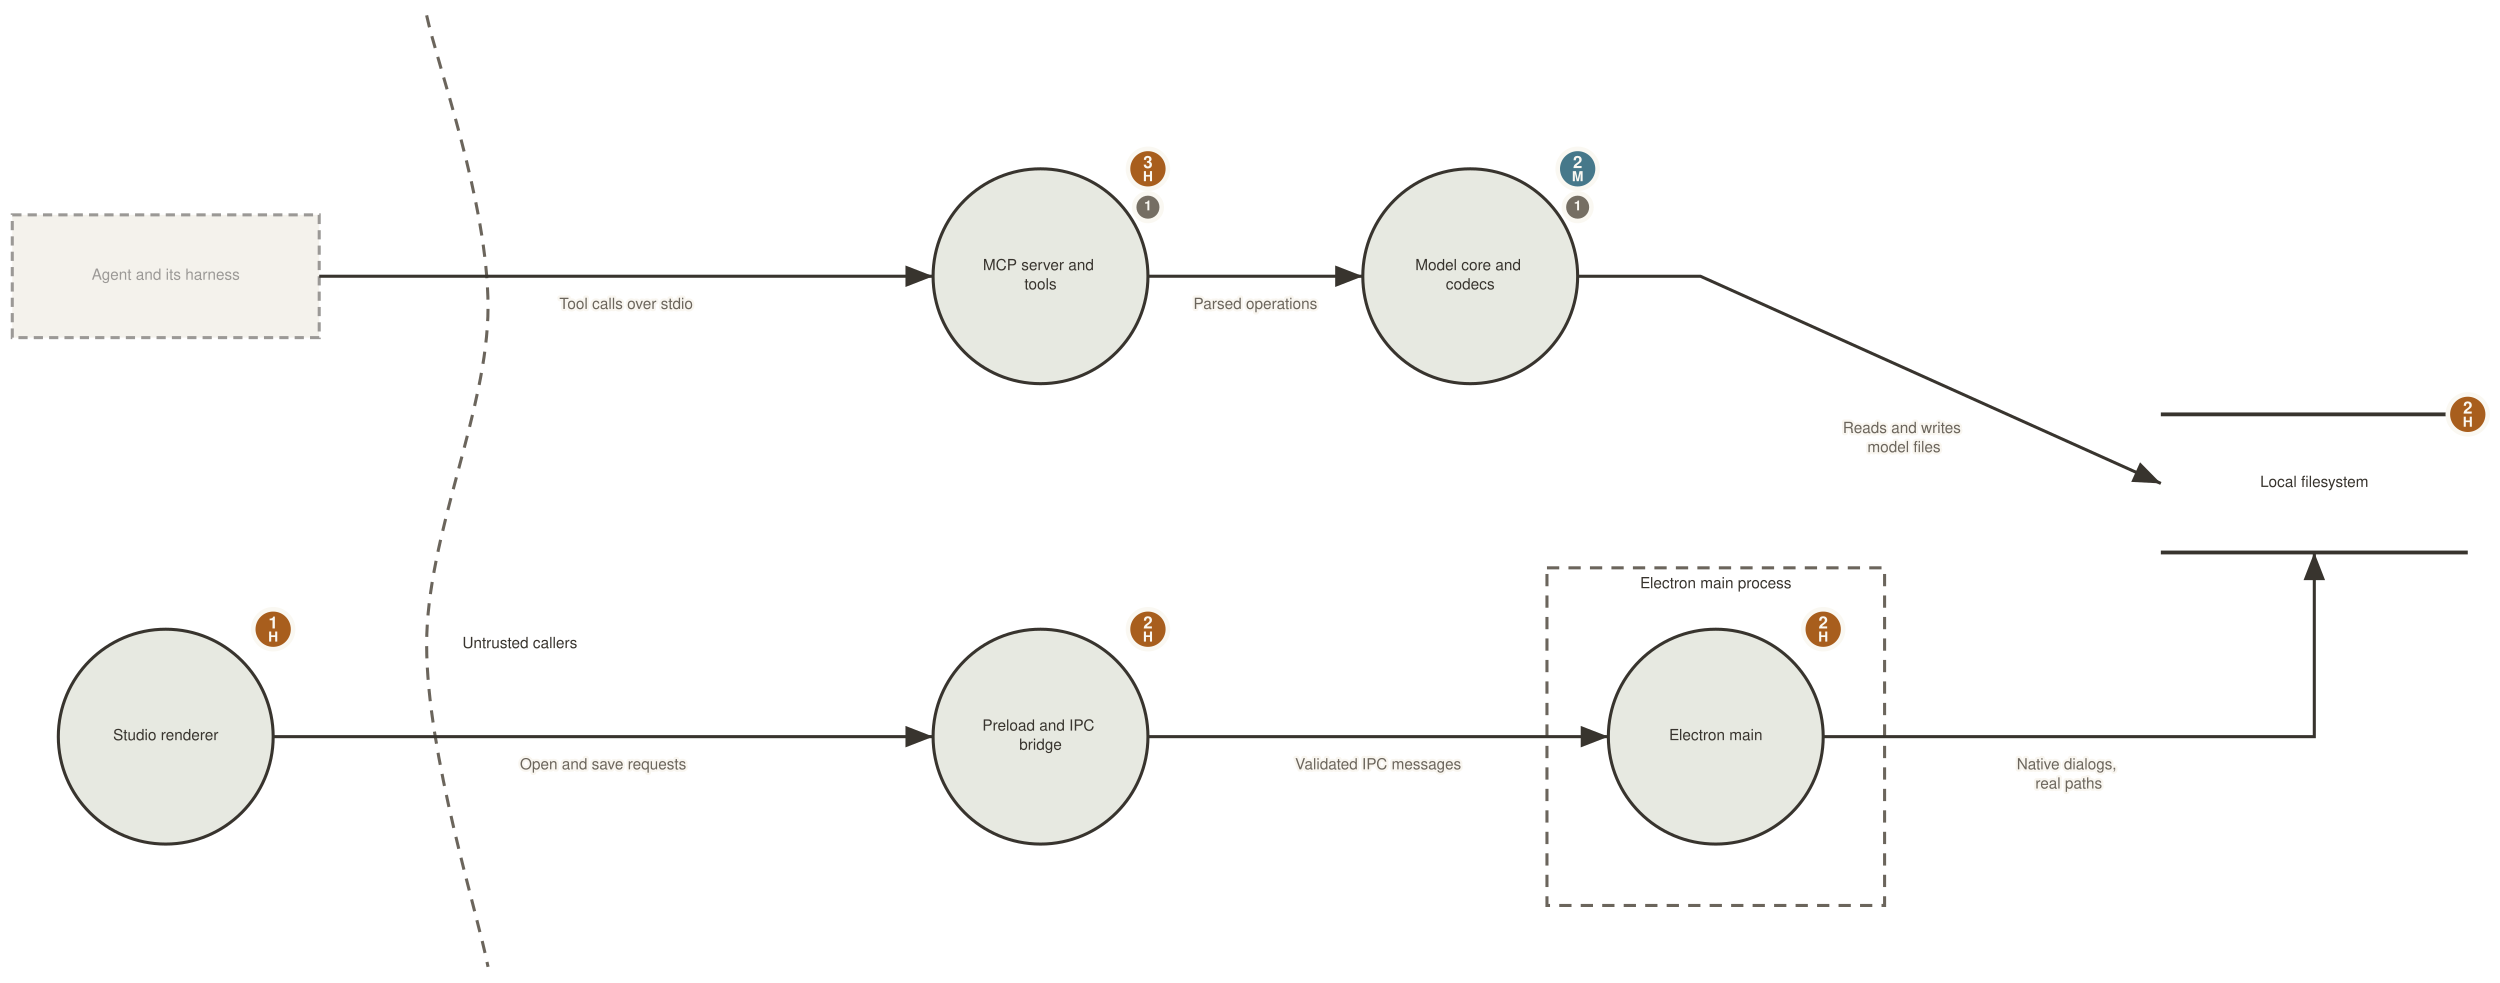
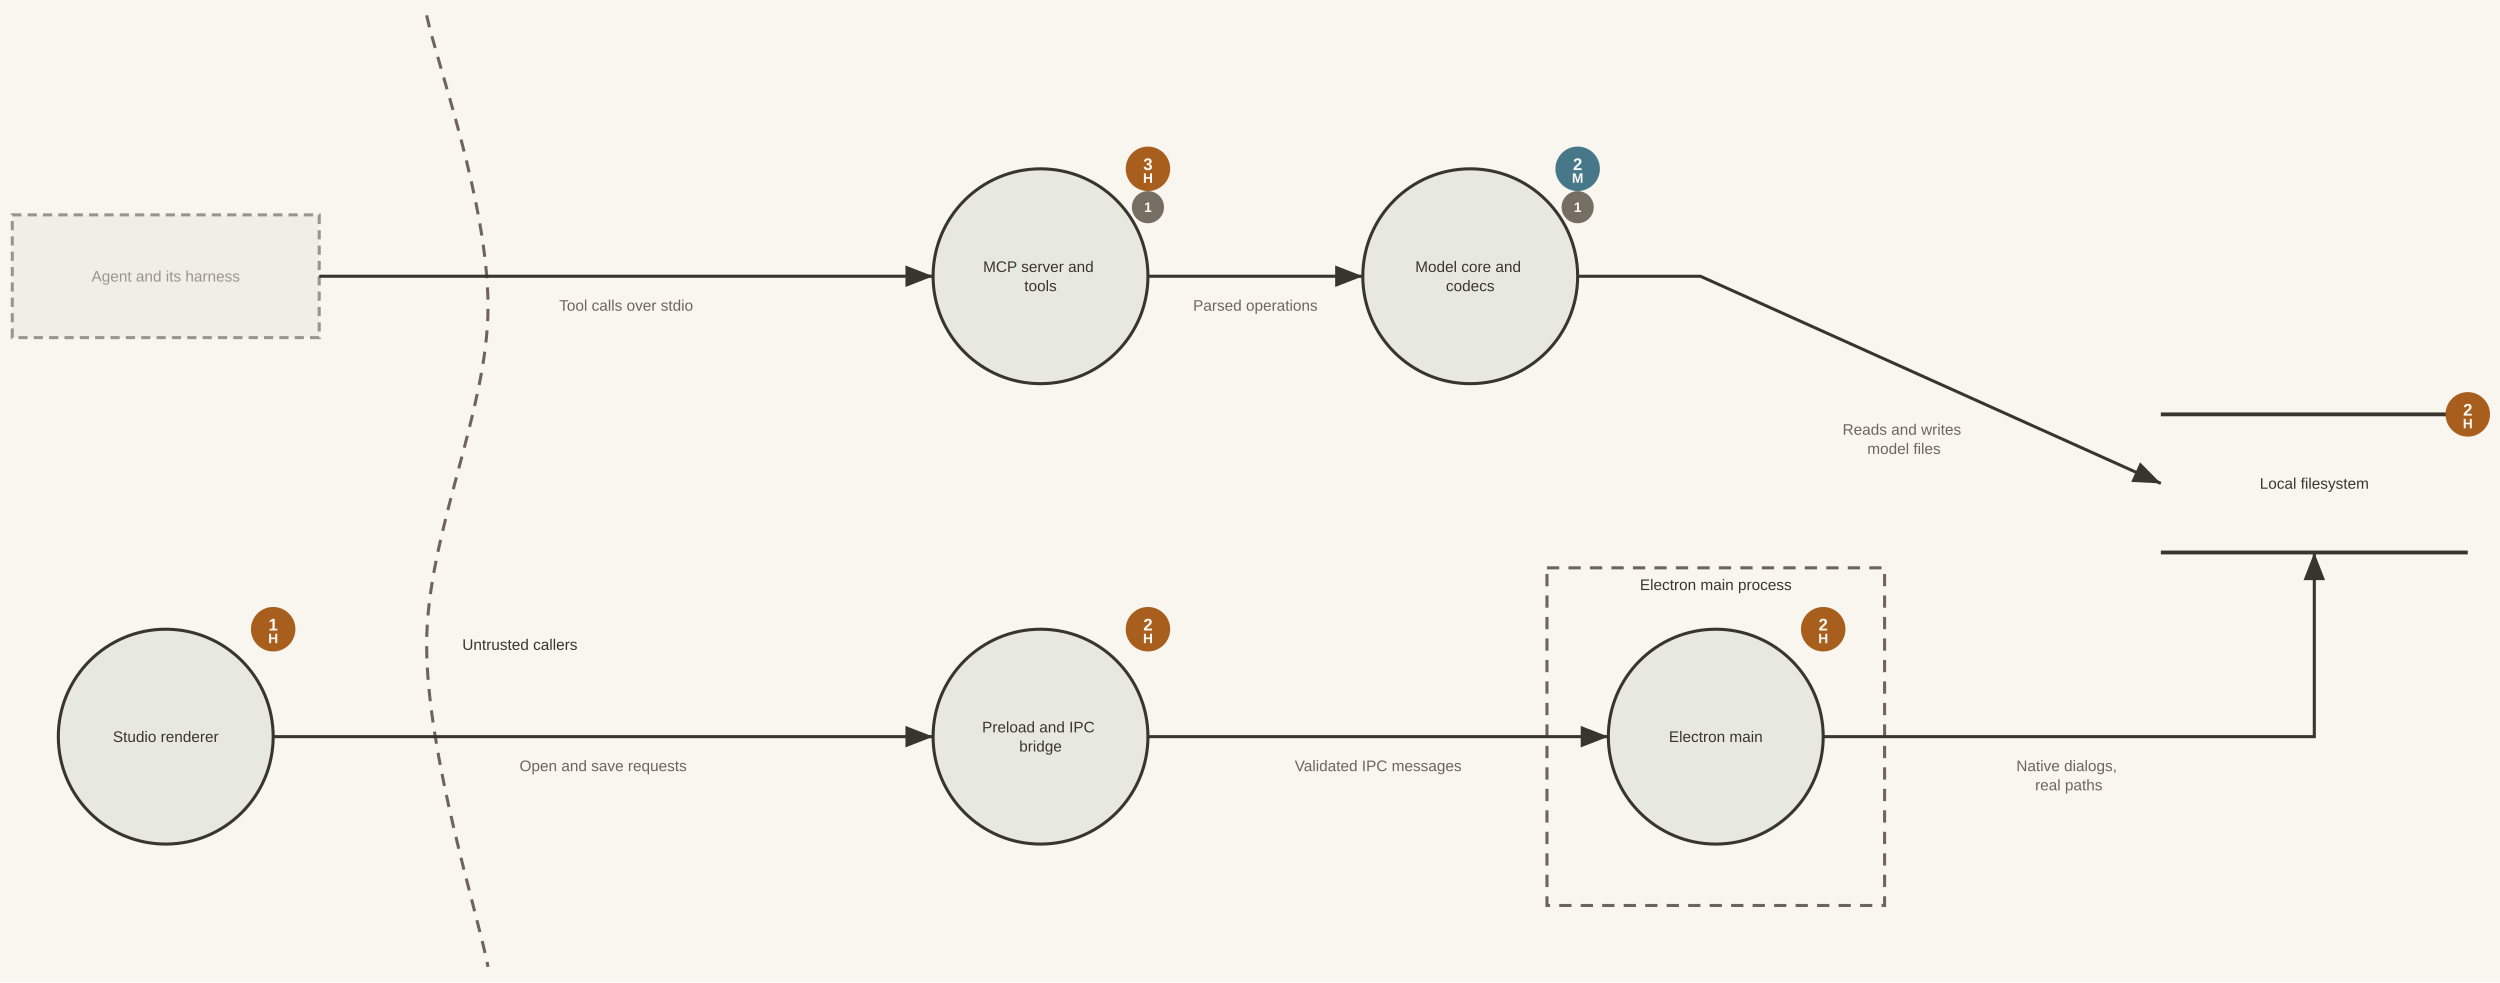
<svg xmlns="http://www.w3.org/2000/svg" viewBox="22 50 1629 640" width="1629" height="640">
+   <rect x="22" y="50" width="1629" height="640" fill="#F9F6F0" />
  <style>.pn-element {
-   font-family: 'Helvetica Neue', Helvetica, Arial, sans-serif;
+   font-family: "Liberation Sans";
}
.pn-shape {
  fill: #FAF8F2;
  stroke: #38342E;
  stroke-width: 2;
}
.pn-actor {
  fill: #EAE5DA;
}
.pn-process {
  fill: #E7E9E1;
}
.pn-store {
  fill: none;
  stroke-width: 2.5;
}
.pn-boundary-box,
.pn-boundary-curve {
  fill: none;
  stroke: #6B655C;
  stroke-width: 2;
  stroke-dasharray: 8 6;
}
.pn-out-of-scope {
  opacity: 0.5;
}
.pn-out-of-scope .pn-shape {
  stroke-dasharray: 6 4;
}
.pn-label {
  fill: #38342E;
  font-size: 10px;
  font-weight: 500;
  text-anchor: middle;
  dominant-baseline: central;
}
.pn-note {
  fill: #6B655C;
  font-size: 12px;
  text-anchor: middle;
  dominant-baseline: central;
}
.pn-flow {
  fill: none;
}
.pn-flow-arrow {
  fill: #38342E;
  stroke: none;
}
.pn-flow-label {
  fill: #6B655C;
  font-size: 10px;
  text-anchor: middle;
  dominant-baseline: central;
  paint-order: stroke;
  stroke: #F9F6F0;
  stroke-width: 3;
  stroke-linejoin: round;
}
.pn-badge {
  stroke: #FAF8F2;
  stroke-width: 3;
}
.pn-badge-count {
  fill: #FAF8F2;
  stroke: none;
  font-weight: 600;
  text-anchor: middle;
  dominant-baseline: central;
}
.pn-badge-primary .pn-badge-count {
  font-size: 11px;
}
.pn-badge-secondary .pn-badge-count {
  font-size: 9px;
}
.pn-badge-mark {
  fill: #FAF8F2;
  stroke: none;
  font-size: 9px;
  font-weight: 700;
  text-anchor: middle;
  dominant-baseline: central;
}
.pn-tone-critical {
  fill: #C14339;
}
.pn-tone-high {
  fill: #A85E1D;
}
.pn-tone-medium {
  fill: #46788A;
}
.pn-tone-low {
  fill: #4B6B50;
}
.pn-tone-neutral {
  fill: #756E63;
}
- </style>
+ 
+ .pn-tone-low { fill: #4B6B50; stroke: #4B6B50; stroke-width: 3; }
+ .pn-tone-low ~ .pn-badge-count, .pn-tone-low ~ .pn-badge-mark { fill: #FAF8F2; }
+ .pn-tone-medium { fill: #46788A; stroke: #46788A; stroke-width: 3; }
+ .pn-tone-medium ~ .pn-badge-count, .pn-tone-medium ~ .pn-badge-mark { fill: #FAF8F2; }
+ .pn-tone-high { fill: #A85E1D; stroke: #A85E1D; stroke-width: 3; }
+ .pn-tone-high ~ .pn-badge-count, .pn-tone-high ~ .pn-badge-mark { fill: #FAF8F2; }
+ .pn-tone-critical { fill: #C14339; stroke: #C14339; stroke-width: 3; }
+ .pn-tone-critical ~ .pn-badge-count, .pn-tone-critical ~ .pn-badge-mark { fill: #FAF8F2; }
+ .pn-tone-neutral { fill: #756E63; stroke: #756E63; stroke-width: 3; }
+ .pn-tone-neutral ~ .pn-badge-count, .pn-tone-neutral ~ .pn-badge-mark { fill: #FAF8F2; }</style>
  <g transform="translate(298, 58)">
    <g class="pn-element">
      <path class="pn-shape pn-boundary-curve" d="M 2 2 C 8.667 33.667 42 123.667 42 192 C 42 260.333 2 340.333 2 412 C 2 483.667 35.333 587 42 622" />
      <text class="pn-label" x="62.75" y="412">
        <tspan x="62.75" dy="0">Untrusted callers</tspan>
      </text>
    </g>
  </g>
  <g transform="translate(1030, 420)">
    <g class="pn-element">
      <rect class="pn-shape pn-boundary-box" width="220" height="220" />
      <text class="pn-label" x="110" y="11">
        <tspan x="110" dy="0">Electron main process</tspan>
      </text>
    </g>
  </g>
  <g transform="translate(30, 190)">
    <g class="pn-element pn-out-of-scope">
      <rect class="pn-shape pn-actor" width="200" height="80" />
      <text class="pn-label" x="100" y="40">
        <tspan x="100" dy="0">Agent and its harness</tspan>
      </text>
    </g>
  </g>
  <g transform="translate(60, 460)">
    <g class="pn-element">
      <circle class="pn-shape pn-process" cx="70" cy="70" r="70" />
      <text class="pn-label" x="70" y="70">
        <tspan x="70" dy="0">Studio renderer</tspan>
      </text>
      <g class="pn-badge" transform="translate(140, 0)">
        <g class="pn-badge-primary">
          <circle class="pn-tone-high" r="13" />
          <text class="pn-badge-count" y="-3">1</text>
          <text class="pn-badge-mark" y="6">H</text>
        </g>
      </g>
    </g>
  </g>
  <g transform="translate(630, 160)">
    <g class="pn-element">
      <circle class="pn-shape pn-process" cx="70" cy="70" r="70" />
      <text class="pn-label" x="70" y="63.75">
        <tspan x="70" dy="0">MCP server and</tspan>
        <tspan x="70" dy="12.5">tools</tspan>
      </text>
      <g class="pn-badge" transform="translate(140, 0)">
        <g class="pn-badge-primary">
          <circle class="pn-tone-high" r="13" />
          <text class="pn-badge-count" y="-3">3</text>
          <text class="pn-badge-mark" y="6">H</text>
        </g>
        <g class="pn-badge-secondary" transform="translate(0, 25)">
          <circle class="pn-tone-neutral" r="9" />
          <text class="pn-badge-count">1</text>
        </g>
      </g>
    </g>
  </g>
  <g transform="translate(910, 160)">
    <g class="pn-element">
      <circle class="pn-shape pn-process" cx="70" cy="70" r="70" />
      <text class="pn-label" x="70" y="63.75">
        <tspan x="70" dy="0">Model core and</tspan>
        <tspan x="70" dy="12.5">codecs</tspan>
      </text>
      <g class="pn-badge" transform="translate(140, 0)">
        <g class="pn-badge-primary">
          <circle class="pn-tone-medium" r="13" />
          <text class="pn-badge-count" y="-3">2</text>
          <text class="pn-badge-mark" y="6">M</text>
        </g>
        <g class="pn-badge-secondary" transform="translate(0, 25)">
          <circle class="pn-tone-neutral" r="9" />
          <text class="pn-badge-count">1</text>
        </g>
      </g>
    </g>
  </g>
  <g transform="translate(630, 460)">
    <g class="pn-element">
      <circle class="pn-shape pn-process" cx="70" cy="70" r="70" />
      <text class="pn-label" x="70" y="63.75">
        <tspan x="70" dy="0">Preload and IPC</tspan>
        <tspan x="70" dy="12.5">bridge</tspan>
      </text>
      <g class="pn-badge" transform="translate(140, 0)">
        <g class="pn-badge-primary">
          <circle class="pn-tone-high" r="13" />
          <text class="pn-badge-count" y="-3">2</text>
          <text class="pn-badge-mark" y="6">H</text>
        </g>
      </g>
    </g>
  </g>
  <g transform="translate(1070, 460)">
    <g class="pn-element">
      <circle class="pn-shape pn-process" cx="70" cy="70" r="70" />
      <text class="pn-label" x="70" y="70">
        <tspan x="70" dy="0">Electron main</tspan>
      </text>
      <g class="pn-badge" transform="translate(140, 0)">
        <g class="pn-badge-primary">
          <circle class="pn-tone-high" r="13" />
          <text class="pn-badge-count" y="-3">2</text>
          <text class="pn-badge-mark" y="6">H</text>
        </g>
      </g>
    </g>
  </g>
  <g transform="translate(1430, 320)">
    <g class="pn-element">
      <line class="pn-shape pn-store" x1="0" y1="0" x2="200" y2="0" />
      <line class="pn-shape pn-store" x1="0" y1="90" x2="200" y2="90" />
      <text class="pn-label" x="100" y="45">
        <tspan x="100" dy="0">Local filesystem</tspan>
      </text>
      <g class="pn-badge" transform="translate(200, 0)">
        <g class="pn-badge-primary">
          <circle class="pn-tone-high" r="13" />
          <text class="pn-badge-count" y="-3">2</text>
          <text class="pn-badge-mark" y="6">H</text>
        </g>
      </g>
    </g>
  </g>
  <g class="pn-element">
    <path class="pn-shape pn-flow" d="M 230 230 L 630 230" />
    <path class="pn-flow-arrow" d="M 630 230 L 612 237 L 612 223 Z" />
    <text class="pn-flow-label" x="430" y="249">
      <tspan x="430" dy="0">Tool calls over stdio</tspan>
    </text>
  </g>
  <g class="pn-element">
    <path class="pn-shape pn-flow" d="M 770 230 L 910 230" />
    <path class="pn-flow-arrow" d="M 910 230 L 892 237 L 892 223 Z" />
    <text class="pn-flow-label" x="840" y="249">
      <tspan x="840" dy="0">Parsed operations</tspan>
    </text>
  </g>
  <g class="pn-element">
    <path class="pn-shape pn-flow" d="M 1050 230 L 1130 230 L 1430 365" />
    <path class="pn-flow-arrow" d="M 1430 365 L 1410.713 363.997 L 1416.458 351.23 Z" />
    <text class="pn-flow-label" x="1262.635" y="329.838">
      <tspan x="1262.635" dy="0">Reads and writes</tspan>
      <tspan x="1262.635" dy="12.5">model files</tspan>
    </text>
  </g>
  <g class="pn-element">
    <path class="pn-shape pn-flow" d="M 200 530 L 630 530" />
    <path class="pn-flow-arrow" d="M 630 530 L 612 537 L 612 523 Z" />
    <text class="pn-flow-label" x="415" y="549">
      <tspan x="415" dy="0">Open and save requests</tspan>
    </text>
  </g>
  <g class="pn-element">
    <path class="pn-shape pn-flow" d="M 770 530 L 1070 530" />
    <path class="pn-flow-arrow" d="M 1070 530 L 1052 537 L 1052 523 Z" />
    <text class="pn-flow-label" x="920" y="549">
      <tspan x="920" dy="0">Validated IPC messages</tspan>
    </text>
  </g>
  <g class="pn-element">
    <path class="pn-shape pn-flow" d="M 1210 530 L 1530 530 L 1530 410" />
    <path class="pn-flow-arrow" d="M 1530 410 L 1537 428 L 1523 428 Z" />
    <text class="pn-flow-label" x="1370" y="549">
      <tspan x="1370" dy="0">Native dialogs,</tspan>
      <tspan x="1370" dy="12.5">real paths</tspan>
    </text>
  </g>
</svg>
